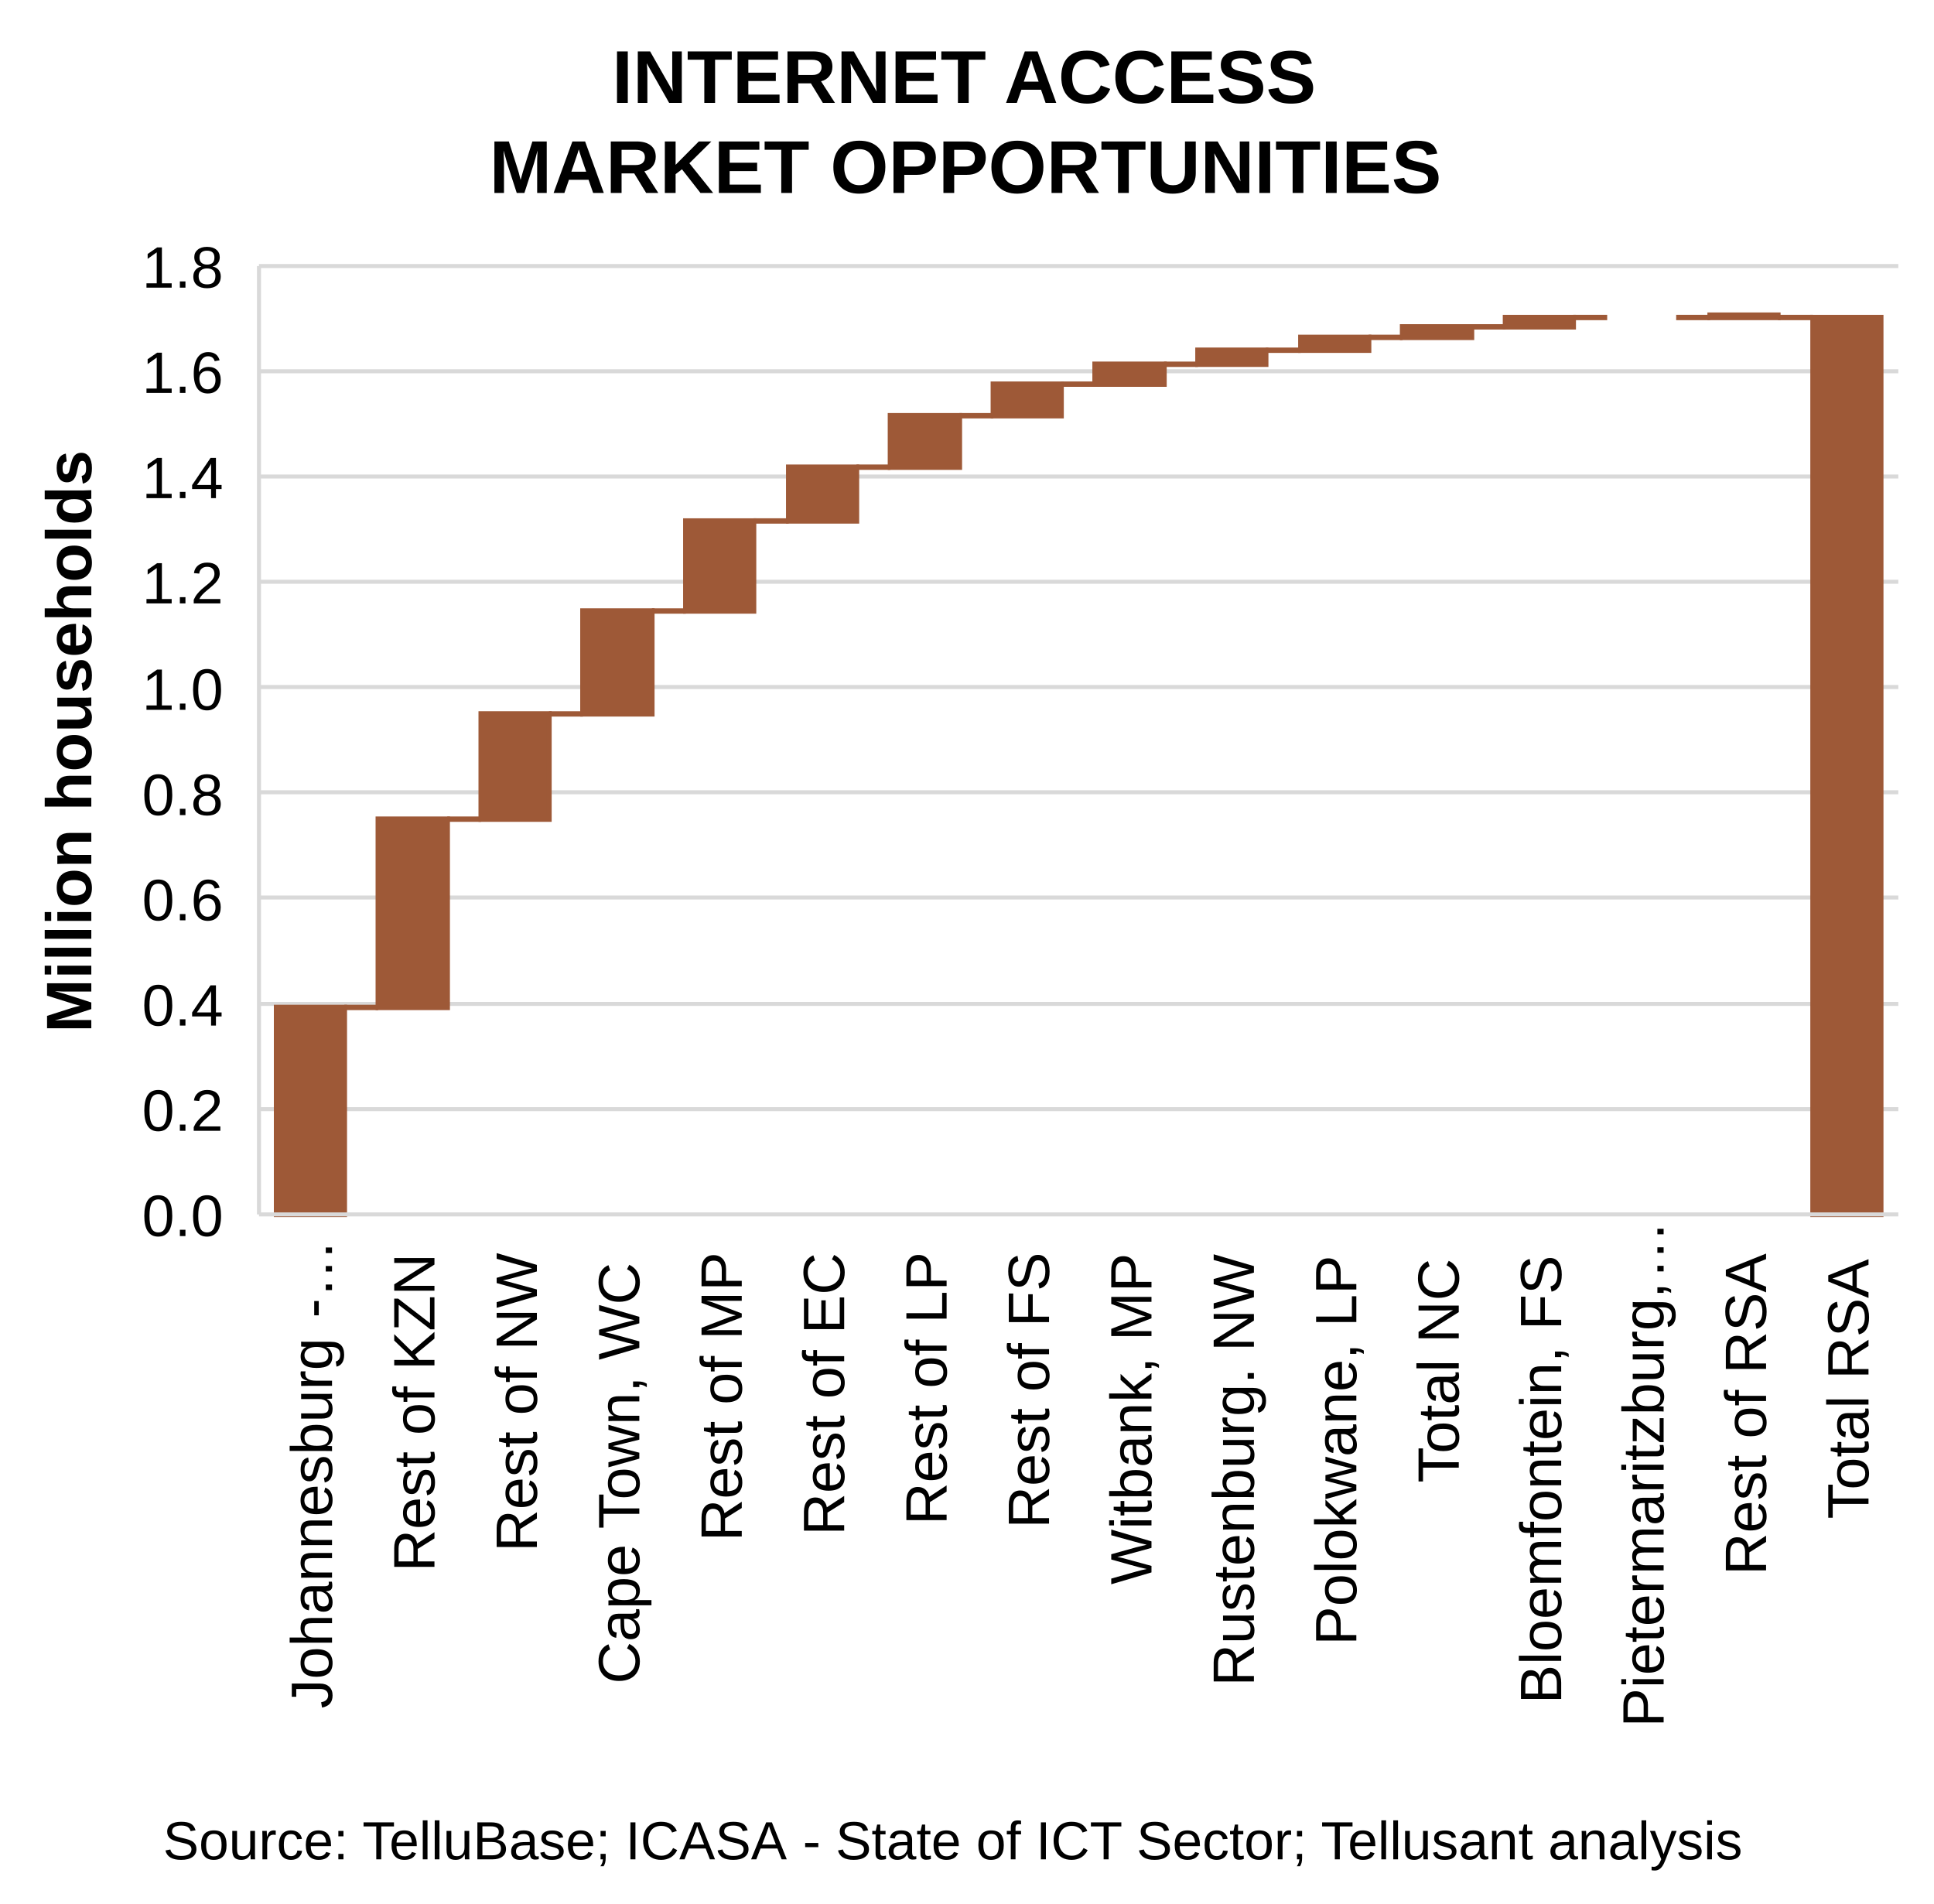
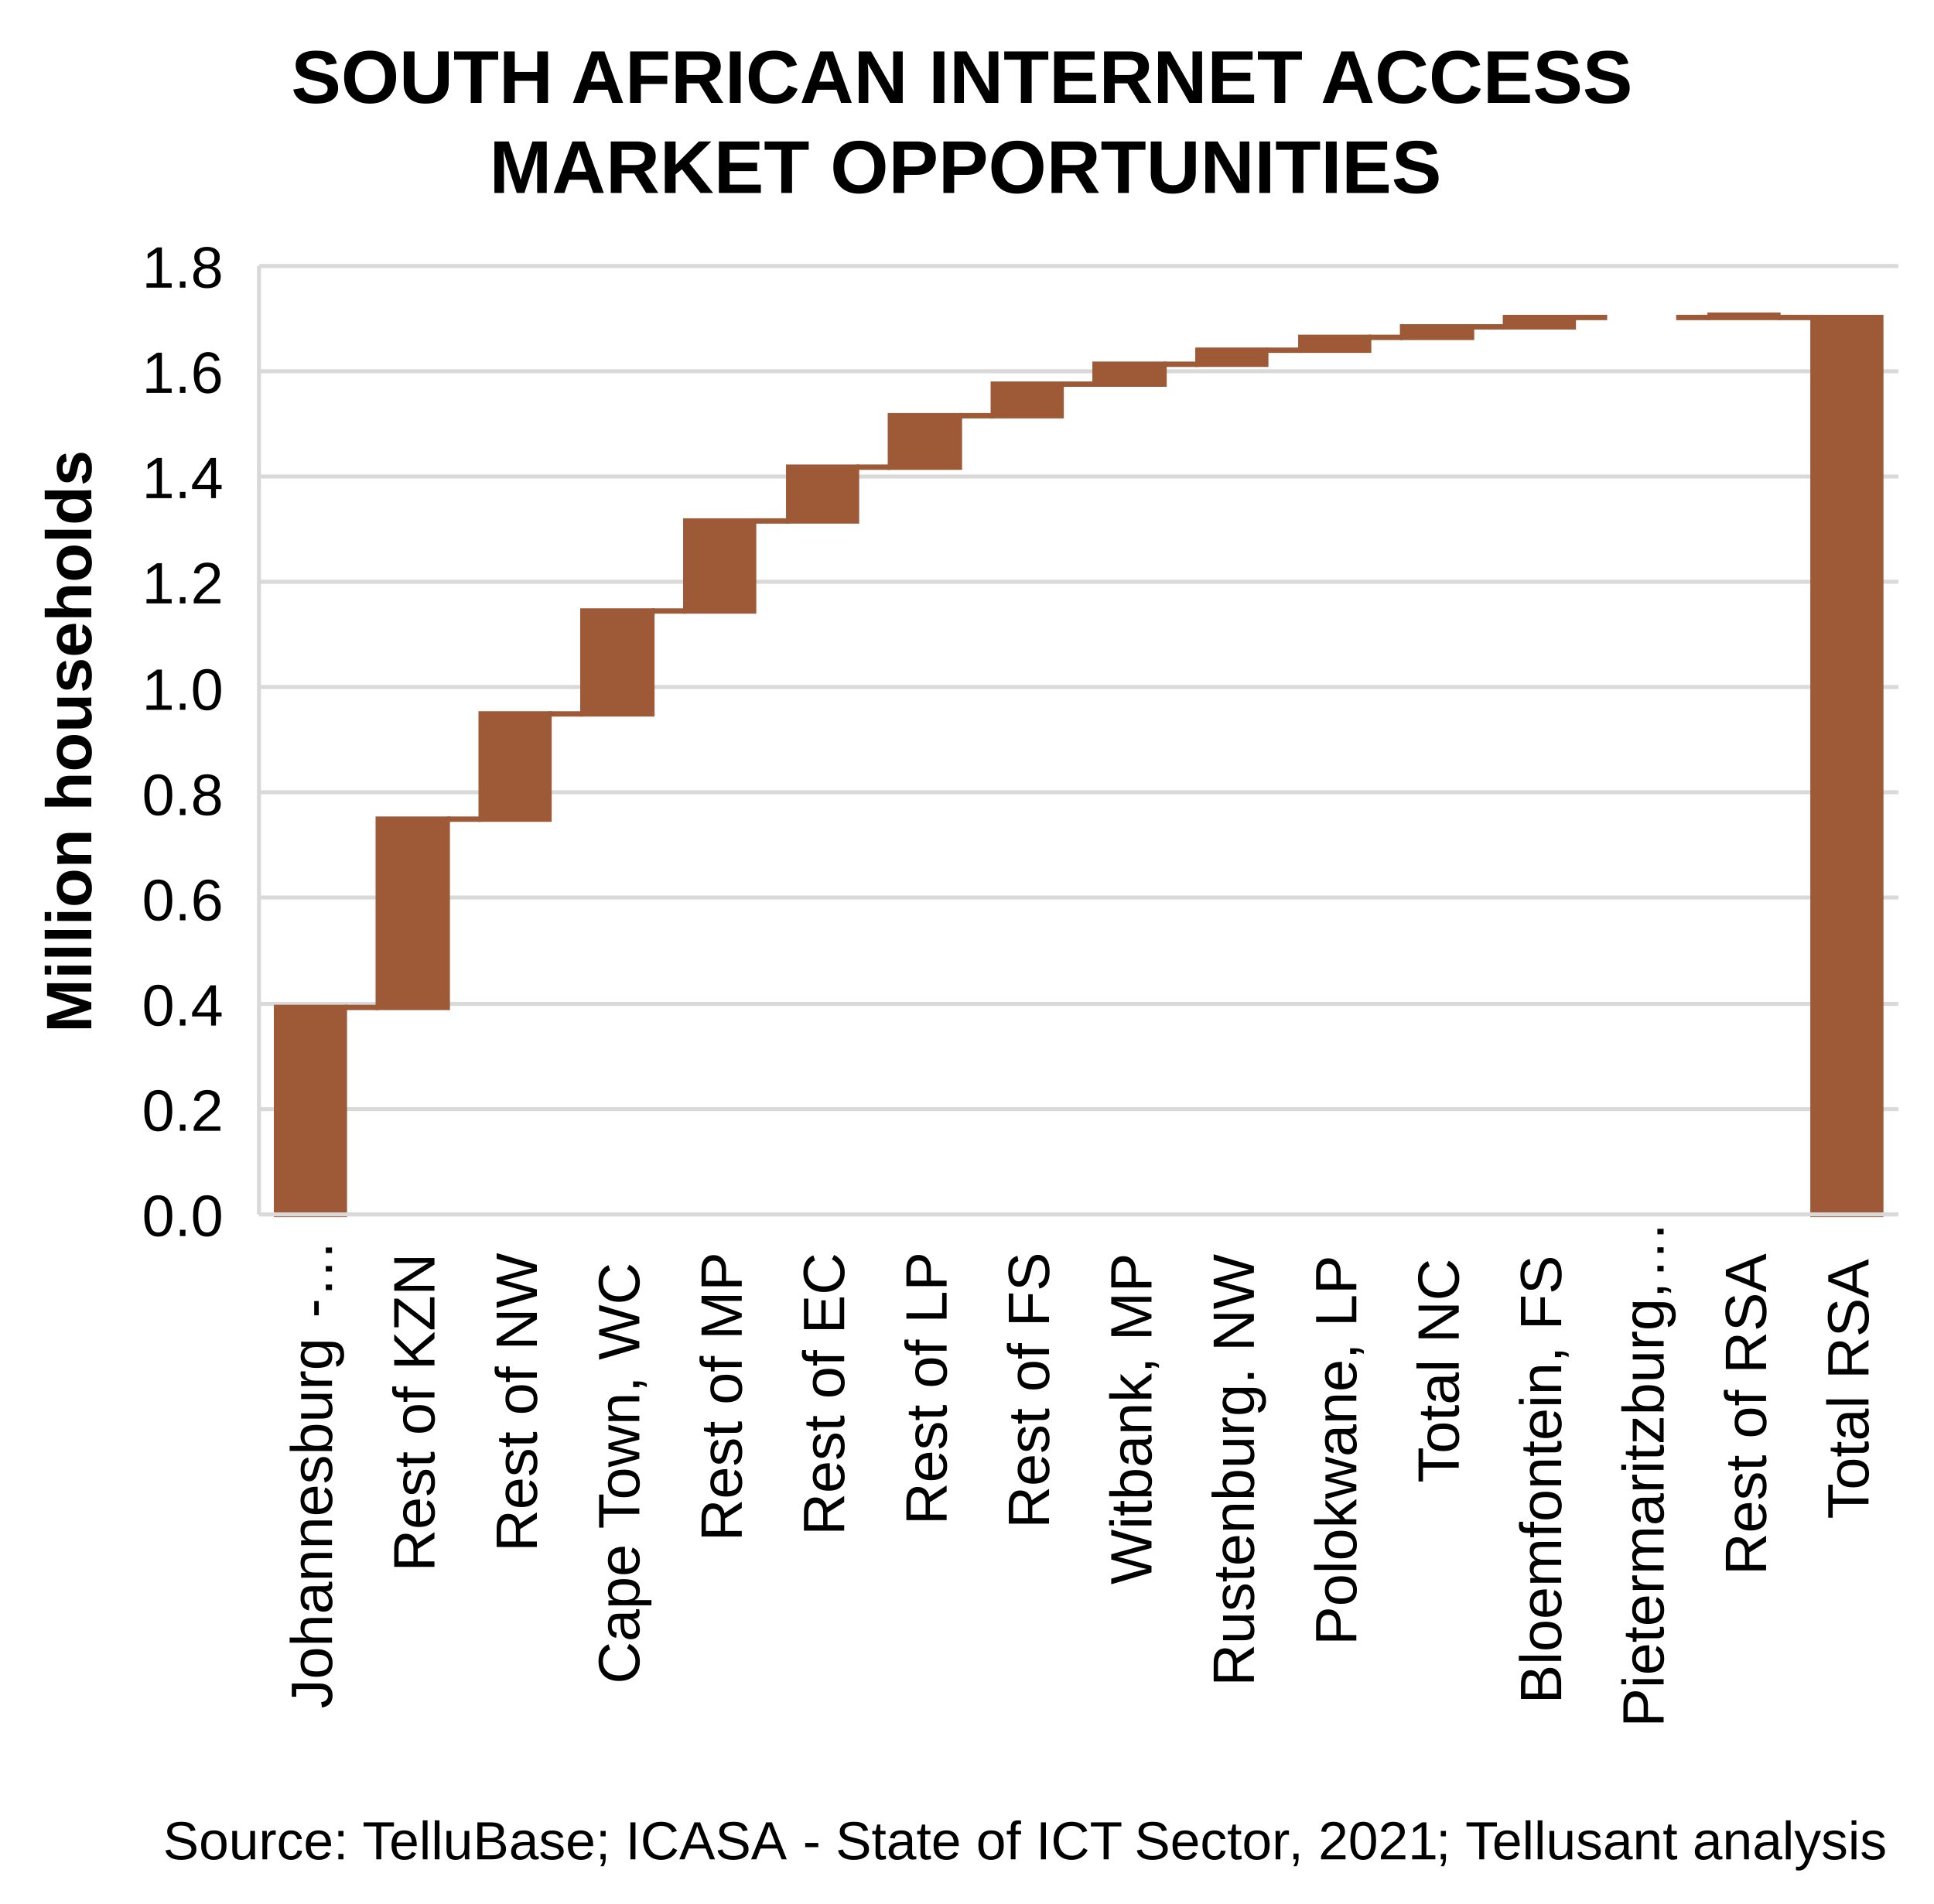
<svg xmlns="http://www.w3.org/2000/svg" width="1654" height="1628" xml:space="preserve" overflow="hidden">
  <defs>
    <clipPath id="clip0">
      <rect x="1373" y="473" width="1654" height="1628" />
    </clipPath>
  </defs>
  <g clip-path="url(#clip0)" transform="translate(-1373 -473)">
    <rect x="1374" y="474" width="1652" height="1527" fill="#000000" fill-opacity="0" />
    <g>
      <path d="M1594.5 1421.5 2996.5 1421.5" stroke="#D9D9D9" stroke-width="3.438" stroke-miterlimit="2" fill="none" />
      <path d="M1594.5 1331.5 2996.5 1331.5" stroke="#D9D9D9" stroke-width="3.438" stroke-miterlimit="2" fill="none" />
      <path d="M1594.5 1240.5 2996.5 1240.5" stroke="#D9D9D9" stroke-width="3.438" stroke-miterlimit="2" fill="none" />
      <path d="M1594.5 1150.5 2996.5 1150.5" stroke="#D9D9D9" stroke-width="3.438" stroke-miterlimit="2" fill="none" />
      <path d="M1594.5 1060.5 2996.5 1060.5" stroke="#D9D9D9" stroke-width="3.438" stroke-miterlimit="2" fill="none" />
      <path d="M1594.5 970.5 2996.5 970.5" stroke="#D9D9D9" stroke-width="3.438" stroke-miterlimit="2" fill="none" />
      <path d="M1594.5 880.5 2996.5 880.5" stroke="#D9D9D9" stroke-width="3.438" stroke-miterlimit="2" fill="none" />
      <path d="M1594.5 790.5 2996.5 790.5" stroke="#D9D9D9" stroke-width="3.438" stroke-miterlimit="2" fill="none" />
      <path d="M1594.5 700.5 2996.5 700.5" stroke="#D9D9D9" stroke-width="3.438" stroke-miterlimit="2" fill="none" />
      <rect x="1609.5" y="1334.5" width="58" height="177" fill="#9E5937" />
      <rect x="1609.5" y="1334.5" width="58" height="177" stroke="#9E5937" stroke-width="4.583" stroke-linecap="round" stroke-miterlimit="2" fill="none" />
      <rect x="1696.5" y="1173.5" width="59" height="161" fill="#9E5937" />
      <rect x="1696.5" y="1173.5" width="59" height="161" stroke="#9E5937" stroke-width="4.583" stroke-linecap="round" stroke-miterlimit="2" fill="none" />
      <rect x="1784.5" y="1083.5" width="58" height="90" fill="#9E5937" />
      <rect x="1784.5" y="1083.5" width="58" height="90" stroke="#9E5937" stroke-width="4.583" stroke-linecap="round" stroke-miterlimit="2" fill="none" />
      <rect x="1871.5" y="995.5" width="59" height="88" fill="#9E5937" />
      <rect x="1871.5" y="995.5" width="59" height="88" stroke="#9E5937" stroke-width="4.583" stroke-linecap="round" stroke-miterlimit="2" fill="none" />
      <rect x="1959.5" y="918.5" width="58" height="77" fill="#9E5937" />
      <rect x="1959.5" y="918.5" width="58" height="77" stroke="#9E5937" stroke-width="4.583" stroke-linecap="round" stroke-miterlimit="2" fill="none" />
      <rect x="2047.5" y="872.5" width="58" height="46" fill="#9E5937" />
      <rect x="2047.5" y="872.5" width="58" height="46" stroke="#9E5937" stroke-width="4.583" stroke-linecap="round" stroke-miterlimit="2" fill="none" />
      <rect x="2134.5" y="828.5" width="59" height="44" fill="#9E5937" />
      <rect x="2134.5" y="828.5" width="59" height="44" stroke="#9E5937" stroke-width="4.583" stroke-linecap="round" stroke-miterlimit="2" fill="none" />
      <rect x="2222.5" y="801.5" width="58" height="27" fill="#9E5937" />
      <rect x="2222.5" y="801.5" width="58" height="27" stroke="#9E5937" stroke-width="4.583" stroke-linecap="round" stroke-miterlimit="2" fill="none" />
      <rect x="2309.5" y="784.5" width="59" height="17" fill="#9E5937" />
      <rect x="2309.5" y="784.5" width="59" height="17" stroke="#9E5937" stroke-width="4.583" stroke-linecap="round" stroke-miterlimit="2" fill="none" />
      <rect x="2397.5" y="772.5" width="58" height="12" fill="#9E5937" />
      <rect x="2397.5" y="772.5" width="58" height="12" stroke="#9E5937" stroke-width="4.583" stroke-linecap="round" stroke-miterlimit="2" fill="none" />
      <rect x="2485.5" y="761.5" width="58" height="11" fill="#9E5937" />
      <rect x="2485.5" y="761.5" width="58" height="11" stroke="#9E5937" stroke-width="4.583" stroke-linecap="round" stroke-miterlimit="2" fill="none" />
      <rect x="2572.5" y="752.5" width="59" height="9" fill="#9E5937" />
      <rect x="2572.5" y="752.5" width="59" height="9" stroke="#9E5937" stroke-width="4.583" stroke-linecap="round" stroke-miterlimit="2" fill="none" />
      <rect x="2660.5" y="744.5" width="58" height="8" fill="#9E5937" />
      <rect x="2660.5" y="744.5" width="58" height="8" stroke="#9E5937" stroke-width="4.583" stroke-linecap="round" stroke-miterlimit="2" fill="none" />
      <rect x="2747.5" y="744.5" width="59" height="0" fill="#9E5937" />
      <rect x="2747.5" y="744.5" width="59" height="0" stroke="#9E5937" stroke-width="4.583" stroke-linecap="round" stroke-miterlimit="2" fill="none" />
      <rect x="2835.5" y="742.5" width="58" height="2" fill="#9E5937" />
      <rect x="2835.5" y="742.5" width="58" height="2" stroke="#9E5937" stroke-width="4.583" stroke-linecap="round" stroke-miterlimit="2" fill="none" />
      <rect x="2923.5" y="744.5" width="58" height="767" fill="#9E5937" />
      <rect x="2923.5" y="744.5" width="58" height="767" stroke="#9E5937" stroke-width="4.583" stroke-linecap="round" stroke-miterlimit="2" fill="none" />
      <path d="M1667.5 1334.5 1696.5 1334.5" stroke="#9E5937" stroke-width="4.583" stroke-miterlimit="2" fill="none" />
      <path d="M1755.5 1173.5 1784.5 1173.5" stroke="#9E5937" stroke-width="4.583" stroke-miterlimit="2" fill="none" />
      <path d="M1842.5 1083.5 1871.5 1083.5" stroke="#9E5937" stroke-width="4.583" stroke-miterlimit="2" fill="none" />
      <path d="M1930.5 995.5 1959.5 995.5" stroke="#9E5937" stroke-width="4.583" stroke-miterlimit="2" fill="none" />
      <path d="M2017.5 918.5 2047.5 918.5" stroke="#9E5937" stroke-width="4.583" stroke-miterlimit="2" fill="none" />
      <path d="M2105.5 872.5 2134.5 872.5" stroke="#9E5937" stroke-width="4.583" stroke-miterlimit="2" fill="none" />
      <path d="M2193.5 828.5 2222.5 828.5" stroke="#9E5937" stroke-width="4.583" stroke-miterlimit="2" fill="none" />
      <path d="M2280.5 801.5 2309.5 801.5" stroke="#9E5937" stroke-width="4.583" stroke-miterlimit="2" fill="none" />
      <path d="M2368.5 784.5 2397.5 784.5" stroke="#9E5937" stroke-width="4.583" stroke-miterlimit="2" fill="none" />
      <path d="M2455.5 772.5 2485.5 772.5" stroke="#9E5937" stroke-width="4.583" stroke-miterlimit="2" fill="none" />
      <path d="M2543.5 761.5 2572.5 761.5" stroke="#9E5937" stroke-width="4.583" stroke-miterlimit="2" fill="none" />
      <path d="M2631.5 752.5 2660.5 752.5" stroke="#9E5937" stroke-width="4.583" stroke-miterlimit="2" fill="none" />
      <path d="M2718.5 744.5 2747.5 744.5" stroke="#9E5937" stroke-width="4.583" stroke-miterlimit="2" fill="none" />
      <path d="M2806.5 744.5 2835.5 744.5" stroke="#9E5937" stroke-width="4.583" stroke-miterlimit="2" fill="none" />
      <path d="M2893.5 744.5 2923.5 744.5" stroke="#9E5937" stroke-width="4.583" stroke-miterlimit="2" fill="none" />
    </g>
    <path d="M1594.5 1511.5 2996.5 1511.5" stroke="#D9D9D9" stroke-width="3.438" stroke-miterlimit="2" fill="none" />
    <g>
      <text font-family="Arial,Arial_MSFontService,sans-serif" font-weight="400" font-size="50" transform="matrix(6.12323e-17 -1 1 6.12323e-17 1656.95 1934)">Johannesburg </text>
    </g>
    <g>
      <text font-family="Arial,Arial_MSFontService,sans-serif" font-weight="400" font-size="50" transform="matrix(6.12323e-17 -1 1 6.12323e-17 1656.95 1600)">-</text>
    </g>
    <g>
      <text font-family="Arial,Arial_MSFontService,sans-serif" font-weight="400" font-size="50" transform="matrix(6.12323e-17 -1 1 6.12323e-17 1656.95 1583)">…</text>
    </g>
    <g>
      <text font-family="Arial,Arial_MSFontService,sans-serif" font-weight="400" font-size="50" transform="matrix(6.12323e-17 -1 1 6.12323e-17 1744.55 1817)">Rest of KZN</text>
    </g>
    <g>
      <text font-family="Arial,Arial_MSFontService,sans-serif" font-weight="400" font-size="50" transform="matrix(6.12323e-17 -1 1 6.12323e-17 1832.16 1800)">Rest of NW</text>
    </g>
    <g>
      <text font-family="Arial,Arial_MSFontService,sans-serif" font-weight="400" font-size="50" transform="matrix(6.12323e-17 -1 1 6.12323e-17 1919.76 1913)">Cape Town, WC</text>
    </g>
    <g>
      <text font-family="Arial,Arial_MSFontService,sans-serif" font-weight="400" font-size="50" transform="matrix(6.12323e-17 -1 1 6.12323e-17 2007.36 1791)">Rest of MP</text>
    </g>
    <g>
      <text font-family="Arial,Arial_MSFontService,sans-serif" font-weight="400" font-size="50" transform="matrix(6.12323e-17 -1 1 6.12323e-17 2094.96 1786)">Rest of EC</text>
    </g>
    <g>
      <text font-family="Arial,Arial_MSFontService,sans-serif" font-weight="400" font-size="50" transform="matrix(6.12323e-17 -1 1 6.12323e-17 2182.56 1777)">Rest of LP</text>
    </g>
    <g>
      <text font-family="Arial,Arial_MSFontService,sans-serif" font-weight="400" font-size="50" transform="matrix(6.12323e-17 -1 1 6.12323e-17 2270.16 1780)">Rest of FS</text>
    </g>
    <g>
      <text font-family="Arial,Arial_MSFontService,sans-serif" font-weight="400" font-size="50" transform="matrix(6.12323e-17 -1 1 6.12323e-17 2357.77 1828)">Witbank, MP</text>
    </g>
    <g>
      <text font-family="Arial,Arial_MSFontService,sans-serif" font-weight="400" font-size="50" transform="matrix(6.12323e-17 -1 1 6.12323e-17 2445.37 1915)">Rustenburg. NW</text>
    </g>
    <g>
      <text font-family="Arial,Arial_MSFontService,sans-serif" font-weight="400" font-size="50" transform="matrix(6.12323e-17 -1 1 6.12323e-17 2532.97 1880)">Polokwane, LP</text>
    </g>
    <g>
      <text font-family="Arial,Arial_MSFontService,sans-serif" font-weight="400" font-size="50" transform="matrix(6.12323e-17 -1 1 6.12323e-17 2620.57 1741)">Total NC</text>
    </g>
    <g>
      <text font-family="Arial,Arial_MSFontService,sans-serif" font-weight="400" font-size="50" transform="matrix(6.12323e-17 -1 1 6.12323e-17 2708.17 1930)">Bloemfontein, FS</text>
    </g>
    <g>
      <text font-family="Arial,Arial_MSFontService,sans-serif" font-weight="400" font-size="50" transform="matrix(6.12323e-17 -1 1 6.12323e-17 2795.77 1950)">Pietermaritzburg, </text>
    </g>
    <g>
      <text font-family="Arial,Arial_MSFontService,sans-serif" font-weight="400" font-size="50" transform="matrix(6.12323e-17 -1 1 6.12323e-17 2795.77 1567)">…</text>
    </g>
    <g>
      <text font-family="Arial,Arial_MSFontService,sans-serif" font-weight="400" font-size="50" transform="matrix(6.12323e-17 -1 1 6.12323e-17 2883.38 1820)">Rest of RSA</text>
    </g>
    <g>
      <text font-family="Arial,Arial_MSFontService,sans-serif" font-weight="400" font-size="50" transform="matrix(6.12323e-17 -1 1 6.12323e-17 2970.98 1772)">Total RSA</text>
    </g>
    <path d="M1594.5 1511.5 1594.5 700.5" stroke="#D9D9D9" stroke-width="3.438" stroke-miterlimit="2" fill="none" />
    <g>
      <text font-family="Arial,Arial_MSFontService,sans-serif" font-weight="700" font-size="55" transform="matrix(-1.83697e-16 -1 1 -1.83697e-16 1451.09 1356)">Million households</text>
    </g>
    <g>
      <text font-family="Arial,Arial_MSFontService,sans-serif" font-weight="400" font-size="50" transform="translate(1494.46 1530)">0.0</text>
    </g>
    <g>
      <text font-family="Arial,Arial_MSFontService,sans-serif" font-weight="400" font-size="50" transform="translate(1494.46 1440)">0.2</text>
    </g>
    <g>
      <text font-family="Arial,Arial_MSFontService,sans-serif" font-weight="400" font-size="50" transform="translate(1494.46 1350)">0.4</text>
    </g>
    <g>
      <text font-family="Arial,Arial_MSFontService,sans-serif" font-weight="400" font-size="50" transform="translate(1494.46 1260)">0.6</text>
    </g>
    <g>
      <text font-family="Arial,Arial_MSFontService,sans-serif" font-weight="400" font-size="50" transform="translate(1494.46 1170)">0.8</text>
    </g>
    <g>
      <text font-family="Arial,Arial_MSFontService,sans-serif" font-weight="400" font-size="50" transform="translate(1494.46 1080)">1.0</text>
    </g>
    <g>
      <text font-family="Arial,Arial_MSFontService,sans-serif" font-weight="400" font-size="50" transform="translate(1494.46 989)">1.2</text>
    </g>
    <g>
      <text font-family="Arial,Arial_MSFontService,sans-serif" font-weight="400" font-size="50" transform="translate(1494.46 899)">1.4</text>
    </g>
    <g>
      <text font-family="Arial,Arial_MSFontService,sans-serif" font-weight="400" font-size="50" transform="translate(1494.46 809)">1.6</text>
    </g>
    <g>
      <text font-family="Arial,Arial_MSFontService,sans-serif" font-weight="400" font-size="50" transform="translate(1494.46 719)">1.8</text>
    </g>
    <g>
-       <text font-family="Arial,Arial_MSFontService,sans-serif" font-weight="700" font-size="64" transform="translate(1896.4 561)">INTERNET ACCESS </text>
+       <text font-family="Arial,Arial_MSFontService,sans-serif" font-weight="700" font-size="64" transform="translate(1621.97 561)">SOUTH AFRICAN INTERNET ACCESS </text>
    </g>
    <g>
      <text font-family="Arial,Arial_MSFontService,sans-serif" font-weight="700" font-size="64" transform="translate(1791.55 638)">MARKET OPPORTUNITIES</text>
    </g>
    <path d="M1373 473 3026.51 473 3026.51 2001.28 1373 2001.28Z" fill="#000000" fill-rule="evenodd" fill-opacity="0" />
    <text font-family="Arial,Arial_MSFontService,sans-serif" font-weight="400" font-size="46" transform="matrix(1 0 0 1 1512.41 2063)">Source: TelluBase; ICASA </text>
    <text font-family="Arial,Arial_MSFontService,sans-serif" font-weight="400" font-size="46" transform="matrix(1 0 0 1 2059.54 2063)">-</text>
-     <text font-family="Arial,Arial_MSFontService,sans-serif" font-weight="400" font-size="46" transform="matrix(1 0 0 1 2087.61 2063)">State of ICT Sector; Tellusant analysis</text>
+     <text font-family="Arial,Arial_MSFontService,sans-serif" font-weight="400" font-size="46" transform="matrix(1 0 0 1 2087.61 2063)">State of ICT </text>
+     <text font-family="Arial,Arial_MSFontService,sans-serif" font-weight="400" font-size="46" transform="matrix(1 0 0 1 2343.13 2063)">Sector</text>
+     <text font-family="Arial,Arial_MSFontService,sans-serif" font-weight="400" font-size="46" transform="matrix(1 0 0 1 2474.91 2063)">, 2021</text>
+     <text font-family="Arial,Arial_MSFontService,sans-serif" font-weight="400" font-size="46" transform="matrix(1 0 0 1 2600.95 2063)">; </text>
+     <text font-family="Arial,Arial_MSFontService,sans-serif" font-weight="400" font-size="46" transform="matrix(1 0 0 1 2626.16 2063)">Tellusant analysis</text>
  </g>
</svg>
